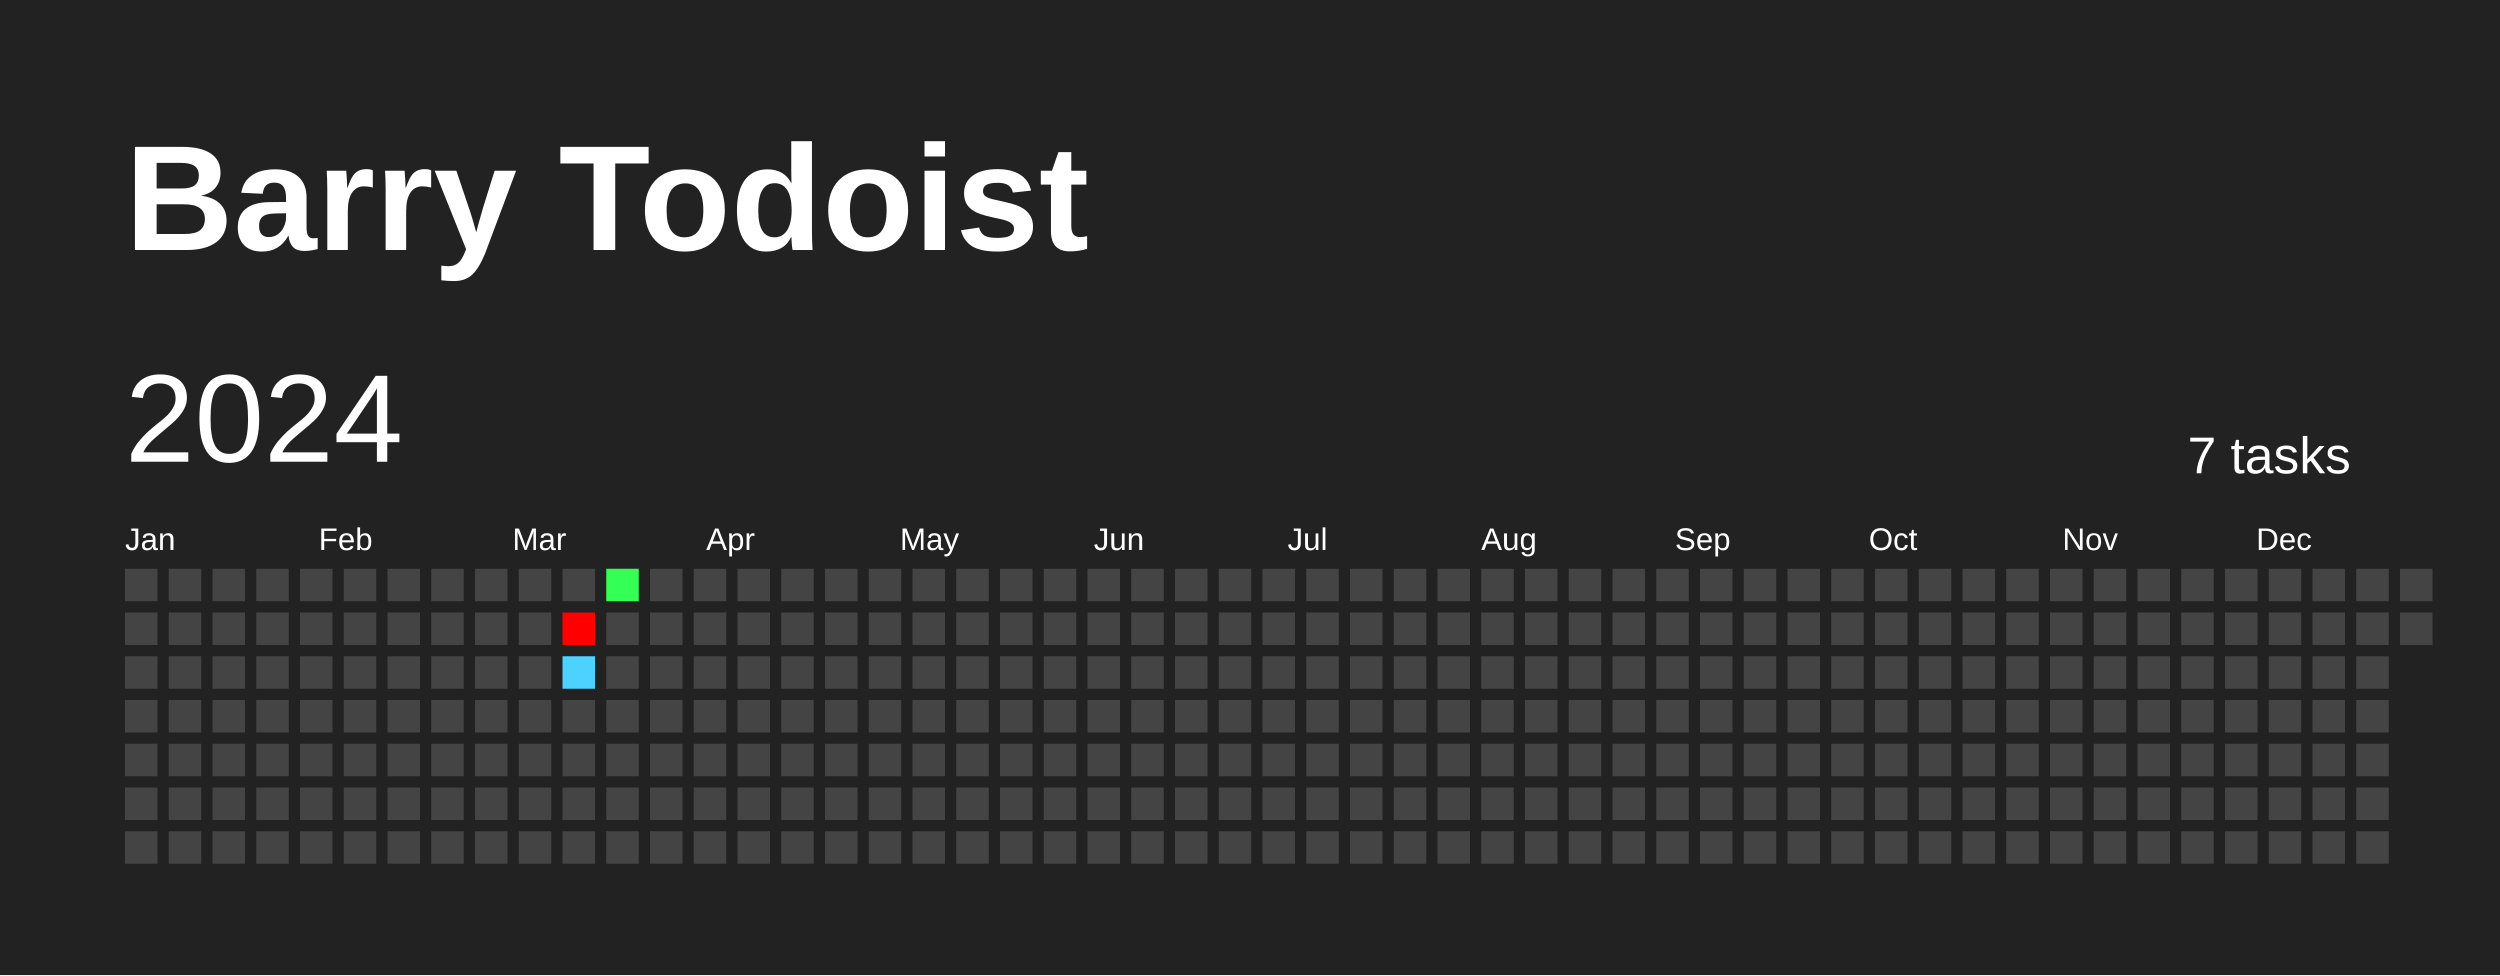
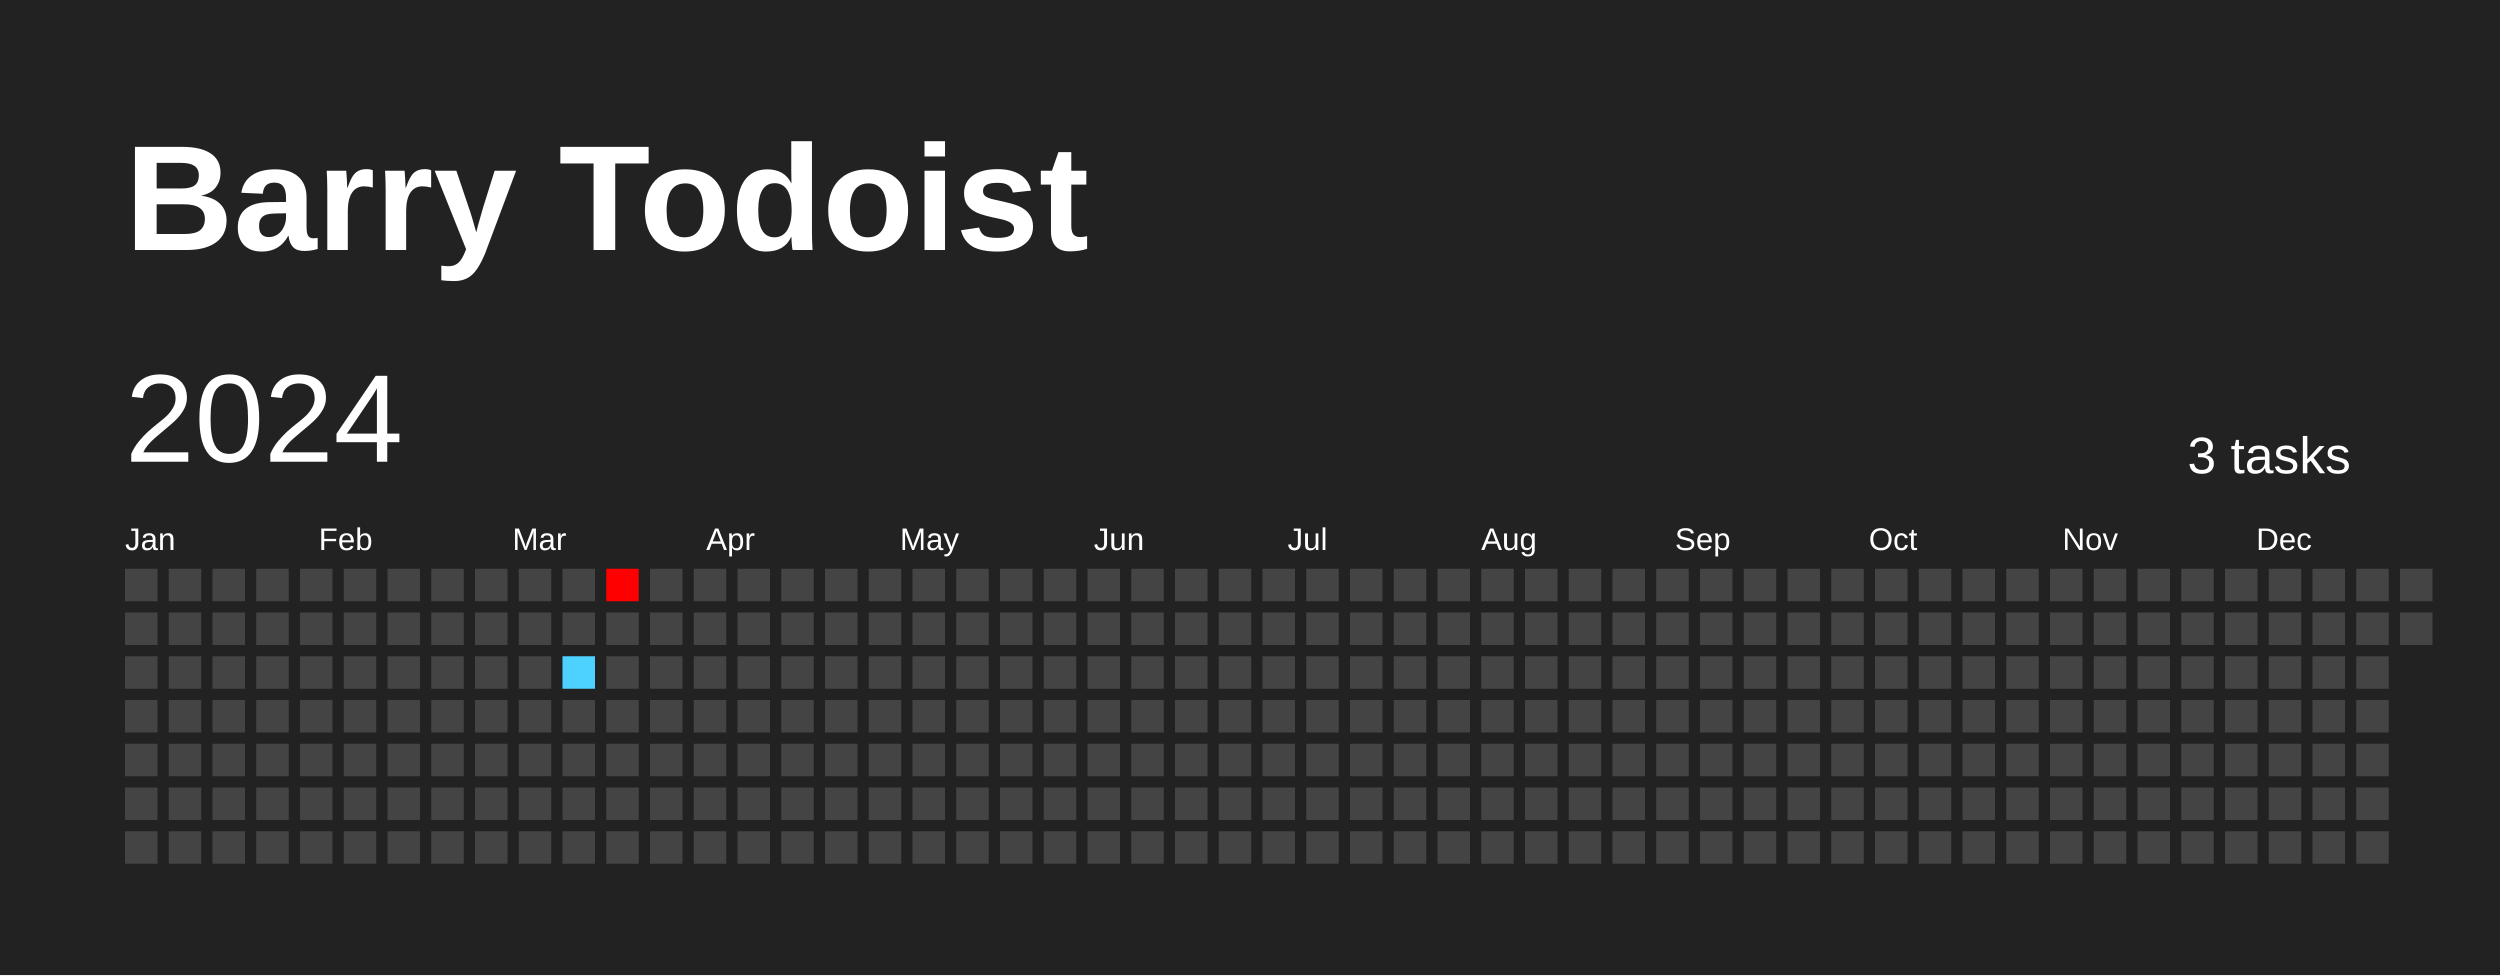
<svg xmlns="http://www.w3.org/2000/svg" baseProfile="full" height="78mm" version="1.1" viewBox="0,0,200,78" width="200mm">
  <defs />
  <rect fill="#222222" height="78" width="200" x="0" y="0" />
  <text fill="#FFFFFF" style="font-size:12px; font-family:Arial; font-weight:bold;" x="10" y="20">Barry Todoist</text>
  <text dominant-baseline="hanging" fill="#FFFFFF" style="font-size:10.0px; font-family:Arial;" x="10" y="30">2024</text>
-   <text dominant-baseline="hanging" fill="#FFFFFF" style="font-size:4.125px; font-family:Arial;" x="175" y="35">7 tasks</text>
+   <text dominant-baseline="hanging" fill="#FFFFFF" style="font-size:4.125px; font-family:Arial;" x="175" y="35">3 tasks</text>
  <text fill="#FFFFFF" style="font-size:2.5px; font-family:Arial" x="10.0" y="44">Jan</text>
  <text fill="#FFFFFF" style="font-size:2.5px; font-family:Arial" x="25.5" y="44">Feb</text>
  <text fill="#FFFFFF" style="font-size:2.5px; font-family:Arial" x="41.0" y="44">Mar</text>
  <text fill="#FFFFFF" style="font-size:2.5px; font-family:Arial" x="56.5" y="44">Apr</text>
  <text fill="#FFFFFF" style="font-size:2.5px; font-family:Arial" x="72.0" y="44">May</text>
  <text fill="#FFFFFF" style="font-size:2.5px; font-family:Arial" x="87.5" y="44">Jun</text>
  <text fill="#FFFFFF" style="font-size:2.5px; font-family:Arial" x="103.0" y="44">Jul</text>
  <text fill="#FFFFFF" style="font-size:2.5px; font-family:Arial" x="118.5" y="44">Aug</text>
  <text fill="#FFFFFF" style="font-size:2.5px; font-family:Arial" x="134.0" y="44">Sep</text>
  <text fill="#FFFFFF" style="font-size:2.5px; font-family:Arial" x="149.5" y="44">Oct</text>
  <text fill="#FFFFFF" style="font-size:2.5px; font-family:Arial" x="165.0" y="44">Nov</text>
  <text fill="#FFFFFF" style="font-size:2.5px; font-family:Arial" x="180.5" y="44">Dec</text>
  <rect fill="#444444" height="2.6" width="2.6" x="10.0" y="45.5" />
  <rect fill="#444444" height="2.6" width="2.6" x="10.0" y="49.0" />
  <rect fill="#444444" height="2.6" width="2.6" x="10.0" y="52.5" />
  <rect fill="#444444" height="2.6" width="2.6" x="10.0" y="56.0" />
  <rect fill="#444444" height="2.6" width="2.6" x="10.0" y="59.5" />
  <rect fill="#444444" height="2.6" width="2.6" x="10.0" y="63.0" />
  <rect fill="#444444" height="2.6" width="2.6" x="10.0" y="66.5" />
  <rect fill="#444444" height="2.6" width="2.6" x="13.5" y="45.5" />
  <rect fill="#444444" height="2.6" width="2.6" x="13.5" y="49.0" />
  <rect fill="#444444" height="2.6" width="2.6" x="13.5" y="52.5" />
  <rect fill="#444444" height="2.6" width="2.6" x="13.5" y="56.0" />
  <rect fill="#444444" height="2.6" width="2.6" x="13.5" y="59.5" />
  <rect fill="#444444" height="2.6" width="2.6" x="13.5" y="63.0" />
  <rect fill="#444444" height="2.6" width="2.6" x="13.5" y="66.5" />
  <rect fill="#444444" height="2.6" width="2.6" x="17.0" y="45.5" />
  <rect fill="#444444" height="2.6" width="2.6" x="17.0" y="49.0" />
  <rect fill="#444444" height="2.6" width="2.6" x="17.0" y="52.5" />
  <rect fill="#444444" height="2.6" width="2.6" x="17.0" y="56.0" />
  <rect fill="#444444" height="2.6" width="2.6" x="17.0" y="59.5" />
  <rect fill="#444444" height="2.6" width="2.6" x="17.0" y="63.0" />
  <rect fill="#444444" height="2.6" width="2.6" x="17.0" y="66.5" />
  <rect fill="#444444" height="2.6" width="2.6" x="20.5" y="45.5" />
  <rect fill="#444444" height="2.6" width="2.6" x="20.5" y="49.0" />
  <rect fill="#444444" height="2.6" width="2.6" x="20.5" y="52.5" />
  <rect fill="#444444" height="2.6" width="2.6" x="20.5" y="56.0" />
  <rect fill="#444444" height="2.6" width="2.6" x="20.5" y="59.5" />
  <rect fill="#444444" height="2.6" width="2.6" x="20.5" y="63.0" />
  <rect fill="#444444" height="2.6" width="2.6" x="20.5" y="66.5" />
  <rect fill="#444444" height="2.6" width="2.6" x="24.0" y="45.5" />
  <rect fill="#444444" height="2.6" width="2.6" x="24.0" y="49.0" />
  <rect fill="#444444" height="2.6" width="2.6" x="24.0" y="52.5" />
  <rect fill="#444444" height="2.6" width="2.6" x="24.0" y="56.0" />
  <rect fill="#444444" height="2.6" width="2.6" x="24.0" y="59.5" />
  <rect fill="#444444" height="2.6" width="2.6" x="24.0" y="63.0" />
  <rect fill="#444444" height="2.6" width="2.6" x="24.0" y="66.5" />
  <rect fill="#444444" height="2.6" width="2.6" x="27.5" y="45.5" />
  <rect fill="#444444" height="2.6" width="2.6" x="27.5" y="49.0" />
  <rect fill="#444444" height="2.6" width="2.6" x="27.5" y="52.5" />
  <rect fill="#444444" height="2.6" width="2.6" x="27.5" y="56.0" />
  <rect fill="#444444" height="2.6" width="2.6" x="27.5" y="59.5" />
  <rect fill="#444444" height="2.6" width="2.6" x="27.5" y="63.0" />
  <rect fill="#444444" height="2.6" width="2.6" x="27.5" y="66.5" />
  <rect fill="#444444" height="2.6" width="2.6" x="31.0" y="45.5" />
  <rect fill="#444444" height="2.6" width="2.6" x="31.0" y="49.0" />
  <rect fill="#444444" height="2.6" width="2.6" x="31.0" y="52.5" />
  <rect fill="#444444" height="2.6" width="2.6" x="31.0" y="56.0" />
  <rect fill="#444444" height="2.6" width="2.6" x="31.0" y="59.5" />
  <rect fill="#444444" height="2.6" width="2.6" x="31.0" y="63.0" />
  <rect fill="#444444" height="2.6" width="2.6" x="31.0" y="66.5" />
  <rect fill="#444444" height="2.6" width="2.6" x="34.5" y="45.5" />
  <rect fill="#444444" height="2.6" width="2.6" x="34.5" y="49.0" />
  <rect fill="#444444" height="2.6" width="2.6" x="34.5" y="52.5" />
  <rect fill="#444444" height="2.6" width="2.6" x="34.5" y="56.0" />
  <rect fill="#444444" height="2.6" width="2.6" x="34.5" y="59.5" />
  <rect fill="#444444" height="2.6" width="2.6" x="34.5" y="63.0" />
  <rect fill="#444444" height="2.6" width="2.6" x="34.5" y="66.5" />
  <rect fill="#444444" height="2.6" width="2.6" x="38.0" y="45.5" />
  <rect fill="#444444" height="2.6" width="2.6" x="38.0" y="49.0" />
  <rect fill="#444444" height="2.6" width="2.6" x="38.0" y="52.5" />
  <rect fill="#444444" height="2.6" width="2.6" x="38.0" y="56.0" />
  <rect fill="#444444" height="2.6" width="2.6" x="38.0" y="59.5" />
  <rect fill="#444444" height="2.6" width="2.6" x="38.0" y="63.0" />
  <rect fill="#444444" height="2.6" width="2.6" x="38.0" y="66.5" />
  <rect fill="#444444" height="2.6" width="2.6" x="41.5" y="45.5" />
  <rect fill="#444444" height="2.6" width="2.6" x="41.5" y="49.0" />
  <rect fill="#444444" height="2.6" width="2.6" x="41.5" y="52.5" />
  <rect fill="#444444" height="2.6" width="2.6" x="41.5" y="56.0" />
  <rect fill="#444444" height="2.6" width="2.6" x="41.5" y="59.5" />
  <rect fill="#444444" height="2.6" width="2.6" x="41.5" y="63.0" />
  <rect fill="#444444" height="2.6" width="2.6" x="41.5" y="66.5" />
  <rect fill="#444444" height="2.6" width="2.6" x="45.0" y="45.5" />
-   <rect fill="red" height="2.6" width="2.6" x="45.0" y="49.0" />
+   <rect fill="#444444" height="2.6" width="2.6" x="45.0" y="49.0" />
  <rect fill="#4dd2ff" height="2.6" width="2.6" x="45.0" y="52.5" />
  <rect fill="#444444" height="2.6" width="2.6" x="45.0" y="56.0" />
  <rect fill="#444444" height="2.6" width="2.6" x="45.0" y="59.5" />
  <rect fill="#444444" height="2.6" width="2.6" x="45.0" y="63.0" />
  <rect fill="#444444" height="2.6" width="2.6" x="45.0" y="66.5" />
-   <rect fill="#33ff56" height="2.6" width="2.6" x="48.5" y="45.5" />
+   <rect fill="#ff0000" height="2.6" width="2.6" x="48.5" y="45.5" />
  <rect fill="#444444" height="2.6" width="2.6" x="48.5" y="49.0" />
  <rect fill="#444444" height="2.6" width="2.6" x="48.5" y="52.5" />
  <rect fill="#444444" height="2.6" width="2.6" x="48.5" y="56.0" />
  <rect fill="#444444" height="2.6" width="2.6" x="48.5" y="59.5" />
  <rect fill="#444444" height="2.6" width="2.6" x="48.5" y="63.0" />
  <rect fill="#444444" height="2.6" width="2.6" x="48.5" y="66.5" />
  <rect fill="#444444" height="2.6" width="2.6" x="52.0" y="45.5" />
  <rect fill="#444444" height="2.6" width="2.6" x="52.0" y="49.0" />
  <rect fill="#444444" height="2.6" width="2.6" x="52.0" y="52.5" />
  <rect fill="#444444" height="2.6" width="2.6" x="52.0" y="56.0" />
  <rect fill="#444444" height="2.6" width="2.6" x="52.0" y="59.5" />
  <rect fill="#444444" height="2.6" width="2.6" x="52.0" y="63.0" />
  <rect fill="#444444" height="2.6" width="2.6" x="52.0" y="66.5" />
  <rect fill="#444444" height="2.6" width="2.6" x="55.5" y="45.5" />
  <rect fill="#444444" height="2.6" width="2.6" x="55.5" y="49.0" />
  <rect fill="#444444" height="2.6" width="2.6" x="55.5" y="52.5" />
  <rect fill="#444444" height="2.6" width="2.6" x="55.5" y="56.0" />
  <rect fill="#444444" height="2.6" width="2.6" x="55.5" y="59.5" />
  <rect fill="#444444" height="2.6" width="2.6" x="55.5" y="63.0" />
  <rect fill="#444444" height="2.6" width="2.6" x="55.5" y="66.5" />
  <rect fill="#444444" height="2.6" width="2.6" x="59.0" y="45.5" />
  <rect fill="#444444" height="2.6" width="2.6" x="59.0" y="49.0" />
  <rect fill="#444444" height="2.6" width="2.6" x="59.0" y="52.5" />
  <rect fill="#444444" height="2.6" width="2.6" x="59.0" y="56.0" />
  <rect fill="#444444" height="2.6" width="2.6" x="59.0" y="59.5" />
  <rect fill="#444444" height="2.6" width="2.6" x="59.0" y="63.0" />
  <rect fill="#444444" height="2.6" width="2.6" x="59.0" y="66.5" />
  <rect fill="#444444" height="2.6" width="2.6" x="62.5" y="45.5" />
  <rect fill="#444444" height="2.6" width="2.6" x="62.5" y="49.0" />
  <rect fill="#444444" height="2.6" width="2.6" x="62.5" y="52.5" />
  <rect fill="#444444" height="2.6" width="2.6" x="62.5" y="56.0" />
  <rect fill="#444444" height="2.6" width="2.6" x="62.5" y="59.5" />
  <rect fill="#444444" height="2.6" width="2.6" x="62.5" y="63.0" />
  <rect fill="#444444" height="2.6" width="2.6" x="62.5" y="66.5" />
  <rect fill="#444444" height="2.6" width="2.6" x="66.0" y="45.5" />
  <rect fill="#444444" height="2.6" width="2.6" x="66.0" y="49.0" />
  <rect fill="#444444" height="2.6" width="2.6" x="66.0" y="52.5" />
  <rect fill="#444444" height="2.6" width="2.6" x="66.0" y="56.0" />
  <rect fill="#444444" height="2.6" width="2.6" x="66.0" y="59.5" />
  <rect fill="#444444" height="2.6" width="2.6" x="66.0" y="63.0" />
  <rect fill="#444444" height="2.6" width="2.6" x="66.0" y="66.5" />
  <rect fill="#444444" height="2.6" width="2.6" x="69.5" y="45.5" />
  <rect fill="#444444" height="2.6" width="2.6" x="69.5" y="49.0" />
  <rect fill="#444444" height="2.6" width="2.6" x="69.5" y="52.5" />
  <rect fill="#444444" height="2.6" width="2.6" x="69.5" y="56.0" />
  <rect fill="#444444" height="2.6" width="2.6" x="69.5" y="59.5" />
  <rect fill="#444444" height="2.6" width="2.6" x="69.5" y="63.0" />
  <rect fill="#444444" height="2.6" width="2.6" x="69.5" y="66.5" />
  <rect fill="#444444" height="2.6" width="2.6" x="73.0" y="45.5" />
  <rect fill="#444444" height="2.6" width="2.6" x="73.0" y="49.0" />
  <rect fill="#444444" height="2.6" width="2.6" x="73.0" y="52.5" />
  <rect fill="#444444" height="2.6" width="2.6" x="73.0" y="56.0" />
  <rect fill="#444444" height="2.6" width="2.6" x="73.0" y="59.5" />
  <rect fill="#444444" height="2.6" width="2.6" x="73.0" y="63.0" />
  <rect fill="#444444" height="2.6" width="2.6" x="73.0" y="66.5" />
  <rect fill="#444444" height="2.6" width="2.6" x="76.5" y="45.5" />
  <rect fill="#444444" height="2.6" width="2.6" x="76.5" y="49.0" />
  <rect fill="#444444" height="2.6" width="2.6" x="76.5" y="52.5" />
  <rect fill="#444444" height="2.6" width="2.6" x="76.5" y="56.0" />
  <rect fill="#444444" height="2.6" width="2.6" x="76.5" y="59.5" />
  <rect fill="#444444" height="2.6" width="2.6" x="76.5" y="63.0" />
  <rect fill="#444444" height="2.6" width="2.6" x="76.5" y="66.5" />
  <rect fill="#444444" height="2.6" width="2.6" x="80.0" y="45.5" />
  <rect fill="#444444" height="2.6" width="2.6" x="80.0" y="49.0" />
  <rect fill="#444444" height="2.6" width="2.6" x="80.0" y="52.5" />
  <rect fill="#444444" height="2.6" width="2.6" x="80.0" y="56.0" />
  <rect fill="#444444" height="2.6" width="2.6" x="80.0" y="59.5" />
  <rect fill="#444444" height="2.6" width="2.6" x="80.0" y="63.0" />
  <rect fill="#444444" height="2.6" width="2.6" x="80.0" y="66.5" />
  <rect fill="#444444" height="2.6" width="2.6" x="83.5" y="45.5" />
  <rect fill="#444444" height="2.6" width="2.6" x="83.5" y="49.0" />
  <rect fill="#444444" height="2.6" width="2.6" x="83.5" y="52.5" />
  <rect fill="#444444" height="2.6" width="2.6" x="83.5" y="56.0" />
  <rect fill="#444444" height="2.6" width="2.6" x="83.5" y="59.5" />
  <rect fill="#444444" height="2.6" width="2.6" x="83.5" y="63.0" />
  <rect fill="#444444" height="2.6" width="2.6" x="83.5" y="66.5" />
  <rect fill="#444444" height="2.6" width="2.6" x="87.0" y="45.5" />
  <rect fill="#444444" height="2.6" width="2.6" x="87.0" y="49.0" />
  <rect fill="#444444" height="2.6" width="2.6" x="87.0" y="52.5" />
  <rect fill="#444444" height="2.6" width="2.6" x="87.0" y="56.0" />
  <rect fill="#444444" height="2.6" width="2.6" x="87.0" y="59.5" />
  <rect fill="#444444" height="2.6" width="2.6" x="87.0" y="63.0" />
  <rect fill="#444444" height="2.6" width="2.6" x="87.0" y="66.5" />
  <rect fill="#444444" height="2.6" width="2.6" x="90.5" y="45.5" />
  <rect fill="#444444" height="2.6" width="2.6" x="90.5" y="49.0" />
  <rect fill="#444444" height="2.6" width="2.6" x="90.5" y="52.5" />
  <rect fill="#444444" height="2.6" width="2.6" x="90.5" y="56.0" />
  <rect fill="#444444" height="2.6" width="2.6" x="90.5" y="59.5" />
  <rect fill="#444444" height="2.6" width="2.6" x="90.5" y="63.0" />
  <rect fill="#444444" height="2.6" width="2.6" x="90.5" y="66.5" />
  <rect fill="#444444" height="2.6" width="2.6" x="94.0" y="45.5" />
  <rect fill="#444444" height="2.6" width="2.6" x="94.0" y="49.0" />
  <rect fill="#444444" height="2.6" width="2.6" x="94.0" y="52.5" />
  <rect fill="#444444" height="2.6" width="2.6" x="94.0" y="56.0" />
  <rect fill="#444444" height="2.6" width="2.6" x="94.0" y="59.5" />
  <rect fill="#444444" height="2.6" width="2.6" x="94.0" y="63.0" />
  <rect fill="#444444" height="2.6" width="2.6" x="94.0" y="66.5" />
  <rect fill="#444444" height="2.6" width="2.6" x="97.5" y="45.5" />
  <rect fill="#444444" height="2.6" width="2.6" x="97.5" y="49.0" />
  <rect fill="#444444" height="2.6" width="2.6" x="97.5" y="52.5" />
  <rect fill="#444444" height="2.6" width="2.6" x="97.5" y="56.0" />
  <rect fill="#444444" height="2.6" width="2.6" x="97.5" y="59.5" />
  <rect fill="#444444" height="2.6" width="2.6" x="97.5" y="63.0" />
  <rect fill="#444444" height="2.6" width="2.6" x="97.5" y="66.5" />
  <rect fill="#444444" height="2.6" width="2.6" x="101.0" y="45.5" />
  <rect fill="#444444" height="2.6" width="2.6" x="101.0" y="49.0" />
  <rect fill="#444444" height="2.6" width="2.6" x="101.0" y="52.5" />
  <rect fill="#444444" height="2.6" width="2.6" x="101.0" y="56.0" />
  <rect fill="#444444" height="2.6" width="2.6" x="101.0" y="59.5" />
  <rect fill="#444444" height="2.6" width="2.6" x="101.0" y="63.0" />
  <rect fill="#444444" height="2.6" width="2.6" x="101.0" y="66.5" />
  <rect fill="#444444" height="2.6" width="2.6" x="104.5" y="45.5" />
  <rect fill="#444444" height="2.6" width="2.6" x="104.5" y="49.0" />
  <rect fill="#444444" height="2.6" width="2.6" x="104.5" y="52.5" />
  <rect fill="#444444" height="2.6" width="2.6" x="104.5" y="56.0" />
  <rect fill="#444444" height="2.6" width="2.6" x="104.5" y="59.5" />
  <rect fill="#444444" height="2.6" width="2.6" x="104.5" y="63.0" />
  <rect fill="#444444" height="2.6" width="2.6" x="104.5" y="66.5" />
  <rect fill="#444444" height="2.6" width="2.6" x="108.0" y="45.5" />
  <rect fill="#444444" height="2.6" width="2.6" x="108.0" y="49.0" />
  <rect fill="#444444" height="2.6" width="2.6" x="108.0" y="52.5" />
  <rect fill="#444444" height="2.6" width="2.6" x="108.0" y="56.0" />
  <rect fill="#444444" height="2.6" width="2.6" x="108.0" y="59.5" />
  <rect fill="#444444" height="2.6" width="2.6" x="108.0" y="63.0" />
  <rect fill="#444444" height="2.6" width="2.6" x="108.0" y="66.5" />
  <rect fill="#444444" height="2.6" width="2.6" x="111.5" y="45.5" />
  <rect fill="#444444" height="2.6" width="2.6" x="111.5" y="49.0" />
  <rect fill="#444444" height="2.6" width="2.6" x="111.5" y="52.5" />
  <rect fill="#444444" height="2.6" width="2.6" x="111.5" y="56.0" />
  <rect fill="#444444" height="2.6" width="2.6" x="111.5" y="59.5" />
  <rect fill="#444444" height="2.6" width="2.6" x="111.5" y="63.0" />
  <rect fill="#444444" height="2.6" width="2.6" x="111.5" y="66.5" />
  <rect fill="#444444" height="2.6" width="2.6" x="115.0" y="45.5" />
  <rect fill="#444444" height="2.6" width="2.6" x="115.0" y="49.0" />
  <rect fill="#444444" height="2.6" width="2.6" x="115.0" y="52.5" />
  <rect fill="#444444" height="2.6" width="2.6" x="115.0" y="56.0" />
  <rect fill="#444444" height="2.6" width="2.6" x="115.0" y="59.5" />
  <rect fill="#444444" height="2.6" width="2.6" x="115.0" y="63.0" />
  <rect fill="#444444" height="2.6" width="2.6" x="115.0" y="66.5" />
  <rect fill="#444444" height="2.6" width="2.6" x="118.5" y="45.5" />
  <rect fill="#444444" height="2.6" width="2.6" x="118.5" y="49.0" />
  <rect fill="#444444" height="2.6" width="2.6" x="118.5" y="52.5" />
  <rect fill="#444444" height="2.6" width="2.6" x="118.5" y="56.0" />
  <rect fill="#444444" height="2.6" width="2.6" x="118.5" y="59.5" />
  <rect fill="#444444" height="2.6" width="2.6" x="118.5" y="63.0" />
  <rect fill="#444444" height="2.6" width="2.6" x="118.5" y="66.5" />
  <rect fill="#444444" height="2.6" width="2.6" x="122.0" y="45.5" />
  <rect fill="#444444" height="2.6" width="2.6" x="122.0" y="49.0" />
  <rect fill="#444444" height="2.6" width="2.6" x="122.0" y="52.5" />
  <rect fill="#444444" height="2.6" width="2.6" x="122.0" y="56.0" />
  <rect fill="#444444" height="2.6" width="2.6" x="122.0" y="59.5" />
  <rect fill="#444444" height="2.6" width="2.6" x="122.0" y="63.0" />
  <rect fill="#444444" height="2.6" width="2.6" x="122.0" y="66.5" />
  <rect fill="#444444" height="2.6" width="2.6" x="125.5" y="45.5" />
  <rect fill="#444444" height="2.6" width="2.6" x="125.5" y="49.0" />
  <rect fill="#444444" height="2.6" width="2.6" x="125.5" y="52.5" />
  <rect fill="#444444" height="2.6" width="2.6" x="125.5" y="56.0" />
  <rect fill="#444444" height="2.6" width="2.6" x="125.5" y="59.5" />
  <rect fill="#444444" height="2.6" width="2.6" x="125.5" y="63.0" />
  <rect fill="#444444" height="2.6" width="2.6" x="125.5" y="66.5" />
  <rect fill="#444444" height="2.6" width="2.6" x="129.0" y="45.5" />
  <rect fill="#444444" height="2.6" width="2.6" x="129.0" y="49.0" />
  <rect fill="#444444" height="2.6" width="2.6" x="129.0" y="52.5" />
  <rect fill="#444444" height="2.6" width="2.6" x="129.0" y="56.0" />
  <rect fill="#444444" height="2.6" width="2.6" x="129.0" y="59.5" />
  <rect fill="#444444" height="2.6" width="2.6" x="129.0" y="63.0" />
  <rect fill="#444444" height="2.6" width="2.6" x="129.0" y="66.5" />
  <rect fill="#444444" height="2.6" width="2.6" x="132.5" y="45.5" />
  <rect fill="#444444" height="2.6" width="2.6" x="132.5" y="49.0" />
  <rect fill="#444444" height="2.6" width="2.6" x="132.5" y="52.5" />
  <rect fill="#444444" height="2.6" width="2.6" x="132.5" y="56.0" />
  <rect fill="#444444" height="2.6" width="2.6" x="132.5" y="59.5" />
  <rect fill="#444444" height="2.6" width="2.6" x="132.5" y="63.0" />
  <rect fill="#444444" height="2.6" width="2.6" x="132.5" y="66.5" />
  <rect fill="#444444" height="2.6" width="2.6" x="136.0" y="45.5" />
  <rect fill="#444444" height="2.6" width="2.6" x="136.0" y="49.0" />
  <rect fill="#444444" height="2.6" width="2.6" x="136.0" y="52.5" />
  <rect fill="#444444" height="2.6" width="2.6" x="136.0" y="56.0" />
  <rect fill="#444444" height="2.6" width="2.6" x="136.0" y="59.5" />
  <rect fill="#444444" height="2.6" width="2.6" x="136.0" y="63.0" />
  <rect fill="#444444" height="2.6" width="2.6" x="136.0" y="66.5" />
  <rect fill="#444444" height="2.6" width="2.6" x="139.5" y="45.5" />
  <rect fill="#444444" height="2.6" width="2.6" x="139.5" y="49.0" />
  <rect fill="#444444" height="2.6" width="2.6" x="139.5" y="52.5" />
  <rect fill="#444444" height="2.6" width="2.6" x="139.5" y="56.0" />
  <rect fill="#444444" height="2.6" width="2.6" x="139.5" y="59.5" />
  <rect fill="#444444" height="2.6" width="2.6" x="139.5" y="63.0" />
  <rect fill="#444444" height="2.6" width="2.6" x="139.5" y="66.5" />
  <rect fill="#444444" height="2.6" width="2.6" x="143.0" y="45.5" />
  <rect fill="#444444" height="2.6" width="2.6" x="143.0" y="49.0" />
  <rect fill="#444444" height="2.6" width="2.6" x="143.0" y="52.5" />
  <rect fill="#444444" height="2.6" width="2.6" x="143.0" y="56.0" />
  <rect fill="#444444" height="2.6" width="2.6" x="143.0" y="59.5" />
  <rect fill="#444444" height="2.6" width="2.6" x="143.0" y="63.0" />
  <rect fill="#444444" height="2.6" width="2.6" x="143.0" y="66.5" />
  <rect fill="#444444" height="2.6" width="2.6" x="146.5" y="45.5" />
  <rect fill="#444444" height="2.6" width="2.6" x="146.5" y="49.0" />
  <rect fill="#444444" height="2.6" width="2.6" x="146.5" y="52.5" />
  <rect fill="#444444" height="2.6" width="2.6" x="146.5" y="56.0" />
  <rect fill="#444444" height="2.6" width="2.6" x="146.5" y="59.5" />
  <rect fill="#444444" height="2.6" width="2.6" x="146.5" y="63.0" />
  <rect fill="#444444" height="2.6" width="2.6" x="146.5" y="66.5" />
  <rect fill="#444444" height="2.6" width="2.6" x="150.0" y="45.5" />
  <rect fill="#444444" height="2.6" width="2.6" x="150.0" y="49.0" />
  <rect fill="#444444" height="2.6" width="2.6" x="150.0" y="52.5" />
  <rect fill="#444444" height="2.6" width="2.6" x="150.0" y="56.0" />
  <rect fill="#444444" height="2.6" width="2.6" x="150.0" y="59.5" />
  <rect fill="#444444" height="2.6" width="2.6" x="150.0" y="63.0" />
  <rect fill="#444444" height="2.6" width="2.6" x="150.0" y="66.5" />
  <rect fill="#444444" height="2.6" width="2.6" x="153.5" y="45.5" />
  <rect fill="#444444" height="2.6" width="2.6" x="153.5" y="49.0" />
  <rect fill="#444444" height="2.6" width="2.6" x="153.5" y="52.5" />
  <rect fill="#444444" height="2.6" width="2.6" x="153.5" y="56.0" />
  <rect fill="#444444" height="2.6" width="2.6" x="153.5" y="59.5" />
  <rect fill="#444444" height="2.6" width="2.6" x="153.5" y="63.0" />
  <rect fill="#444444" height="2.6" width="2.6" x="153.5" y="66.5" />
  <rect fill="#444444" height="2.6" width="2.6" x="157.0" y="45.5" />
  <rect fill="#444444" height="2.6" width="2.6" x="157.0" y="49.0" />
  <rect fill="#444444" height="2.6" width="2.6" x="157.0" y="52.5" />
  <rect fill="#444444" height="2.6" width="2.6" x="157.0" y="56.0" />
  <rect fill="#444444" height="2.6" width="2.6" x="157.0" y="59.5" />
  <rect fill="#444444" height="2.6" width="2.6" x="157.0" y="63.0" />
  <rect fill="#444444" height="2.6" width="2.6" x="157.0" y="66.5" />
  <rect fill="#444444" height="2.6" width="2.6" x="160.5" y="45.5" />
  <rect fill="#444444" height="2.6" width="2.6" x="160.5" y="49.0" />
  <rect fill="#444444" height="2.6" width="2.6" x="160.5" y="52.5" />
  <rect fill="#444444" height="2.6" width="2.6" x="160.5" y="56.0" />
  <rect fill="#444444" height="2.6" width="2.6" x="160.5" y="59.5" />
  <rect fill="#444444" height="2.6" width="2.6" x="160.5" y="63.0" />
  <rect fill="#444444" height="2.6" width="2.6" x="160.5" y="66.5" />
  <rect fill="#444444" height="2.6" width="2.6" x="164.0" y="45.5" />
  <rect fill="#444444" height="2.6" width="2.6" x="164.0" y="49.0" />
  <rect fill="#444444" height="2.6" width="2.6" x="164.0" y="52.5" />
  <rect fill="#444444" height="2.6" width="2.6" x="164.0" y="56.0" />
  <rect fill="#444444" height="2.6" width="2.6" x="164.0" y="59.5" />
  <rect fill="#444444" height="2.6" width="2.6" x="164.0" y="63.0" />
  <rect fill="#444444" height="2.6" width="2.6" x="164.0" y="66.5" />
  <rect fill="#444444" height="2.6" width="2.6" x="167.5" y="45.5" />
  <rect fill="#444444" height="2.6" width="2.6" x="167.5" y="49.0" />
  <rect fill="#444444" height="2.6" width="2.6" x="167.5" y="52.5" />
  <rect fill="#444444" height="2.6" width="2.6" x="167.5" y="56.0" />
  <rect fill="#444444" height="2.6" width="2.6" x="167.5" y="59.5" />
  <rect fill="#444444" height="2.6" width="2.6" x="167.5" y="63.0" />
  <rect fill="#444444" height="2.6" width="2.6" x="167.5" y="66.5" />
  <rect fill="#444444" height="2.6" width="2.6" x="171.0" y="45.5" />
  <rect fill="#444444" height="2.6" width="2.6" x="171.0" y="49.0" />
  <rect fill="#444444" height="2.6" width="2.6" x="171.0" y="52.5" />
  <rect fill="#444444" height="2.6" width="2.6" x="171.0" y="56.0" />
  <rect fill="#444444" height="2.6" width="2.6" x="171.0" y="59.5" />
  <rect fill="#444444" height="2.6" width="2.6" x="171.0" y="63.0" />
  <rect fill="#444444" height="2.6" width="2.6" x="171.0" y="66.5" />
  <rect fill="#444444" height="2.6" width="2.6" x="174.5" y="45.5" />
  <rect fill="#444444" height="2.6" width="2.6" x="174.5" y="49.0" />
  <rect fill="#444444" height="2.6" width="2.6" x="174.5" y="52.5" />
  <rect fill="#444444" height="2.6" width="2.6" x="174.5" y="56.0" />
  <rect fill="#444444" height="2.6" width="2.6" x="174.5" y="59.5" />
  <rect fill="#444444" height="2.6" width="2.6" x="174.5" y="63.0" />
  <rect fill="#444444" height="2.6" width="2.6" x="174.5" y="66.5" />
  <rect fill="#444444" height="2.6" width="2.6" x="178.0" y="45.5" />
  <rect fill="#444444" height="2.6" width="2.6" x="178.0" y="49.0" />
  <rect fill="#444444" height="2.6" width="2.6" x="178.0" y="52.5" />
  <rect fill="#444444" height="2.6" width="2.6" x="178.0" y="56.0" />
  <rect fill="#444444" height="2.6" width="2.6" x="178.0" y="59.5" />
  <rect fill="#444444" height="2.6" width="2.6" x="178.0" y="63.0" />
  <rect fill="#444444" height="2.6" width="2.6" x="178.0" y="66.5" />
  <rect fill="#444444" height="2.6" width="2.6" x="181.5" y="45.5" />
  <rect fill="#444444" height="2.6" width="2.6" x="181.5" y="49.0" />
  <rect fill="#444444" height="2.6" width="2.6" x="181.5" y="52.5" />
  <rect fill="#444444" height="2.6" width="2.6" x="181.5" y="56.0" />
  <rect fill="#444444" height="2.6" width="2.6" x="181.5" y="59.5" />
  <rect fill="#444444" height="2.6" width="2.6" x="181.5" y="63.0" />
  <rect fill="#444444" height="2.6" width="2.6" x="181.5" y="66.5" />
  <rect fill="#444444" height="2.6" width="2.6" x="185.0" y="45.5" />
  <rect fill="#444444" height="2.6" width="2.6" x="185.0" y="49.0" />
  <rect fill="#444444" height="2.6" width="2.6" x="185.0" y="52.5" />
  <rect fill="#444444" height="2.6" width="2.6" x="185.0" y="56.0" />
  <rect fill="#444444" height="2.6" width="2.6" x="185.0" y="59.5" />
  <rect fill="#444444" height="2.6" width="2.6" x="185.0" y="63.0" />
  <rect fill="#444444" height="2.6" width="2.6" x="185.0" y="66.5" />
  <rect fill="#444444" height="2.6" width="2.6" x="188.5" y="45.5" />
  <rect fill="#444444" height="2.6" width="2.6" x="188.5" y="49.0" />
  <rect fill="#444444" height="2.6" width="2.6" x="188.5" y="52.5" />
  <rect fill="#444444" height="2.6" width="2.6" x="188.5" y="56.0" />
  <rect fill="#444444" height="2.6" width="2.6" x="188.5" y="59.5" />
  <rect fill="#444444" height="2.6" width="2.6" x="188.5" y="63.0" />
  <rect fill="#444444" height="2.6" width="2.6" x="188.5" y="66.5" />
  <rect fill="#444444" height="2.6" width="2.6" x="192.0" y="45.5" />
  <rect fill="#444444" height="2.6" width="2.6" x="192.0" y="49.0" />
</svg>
